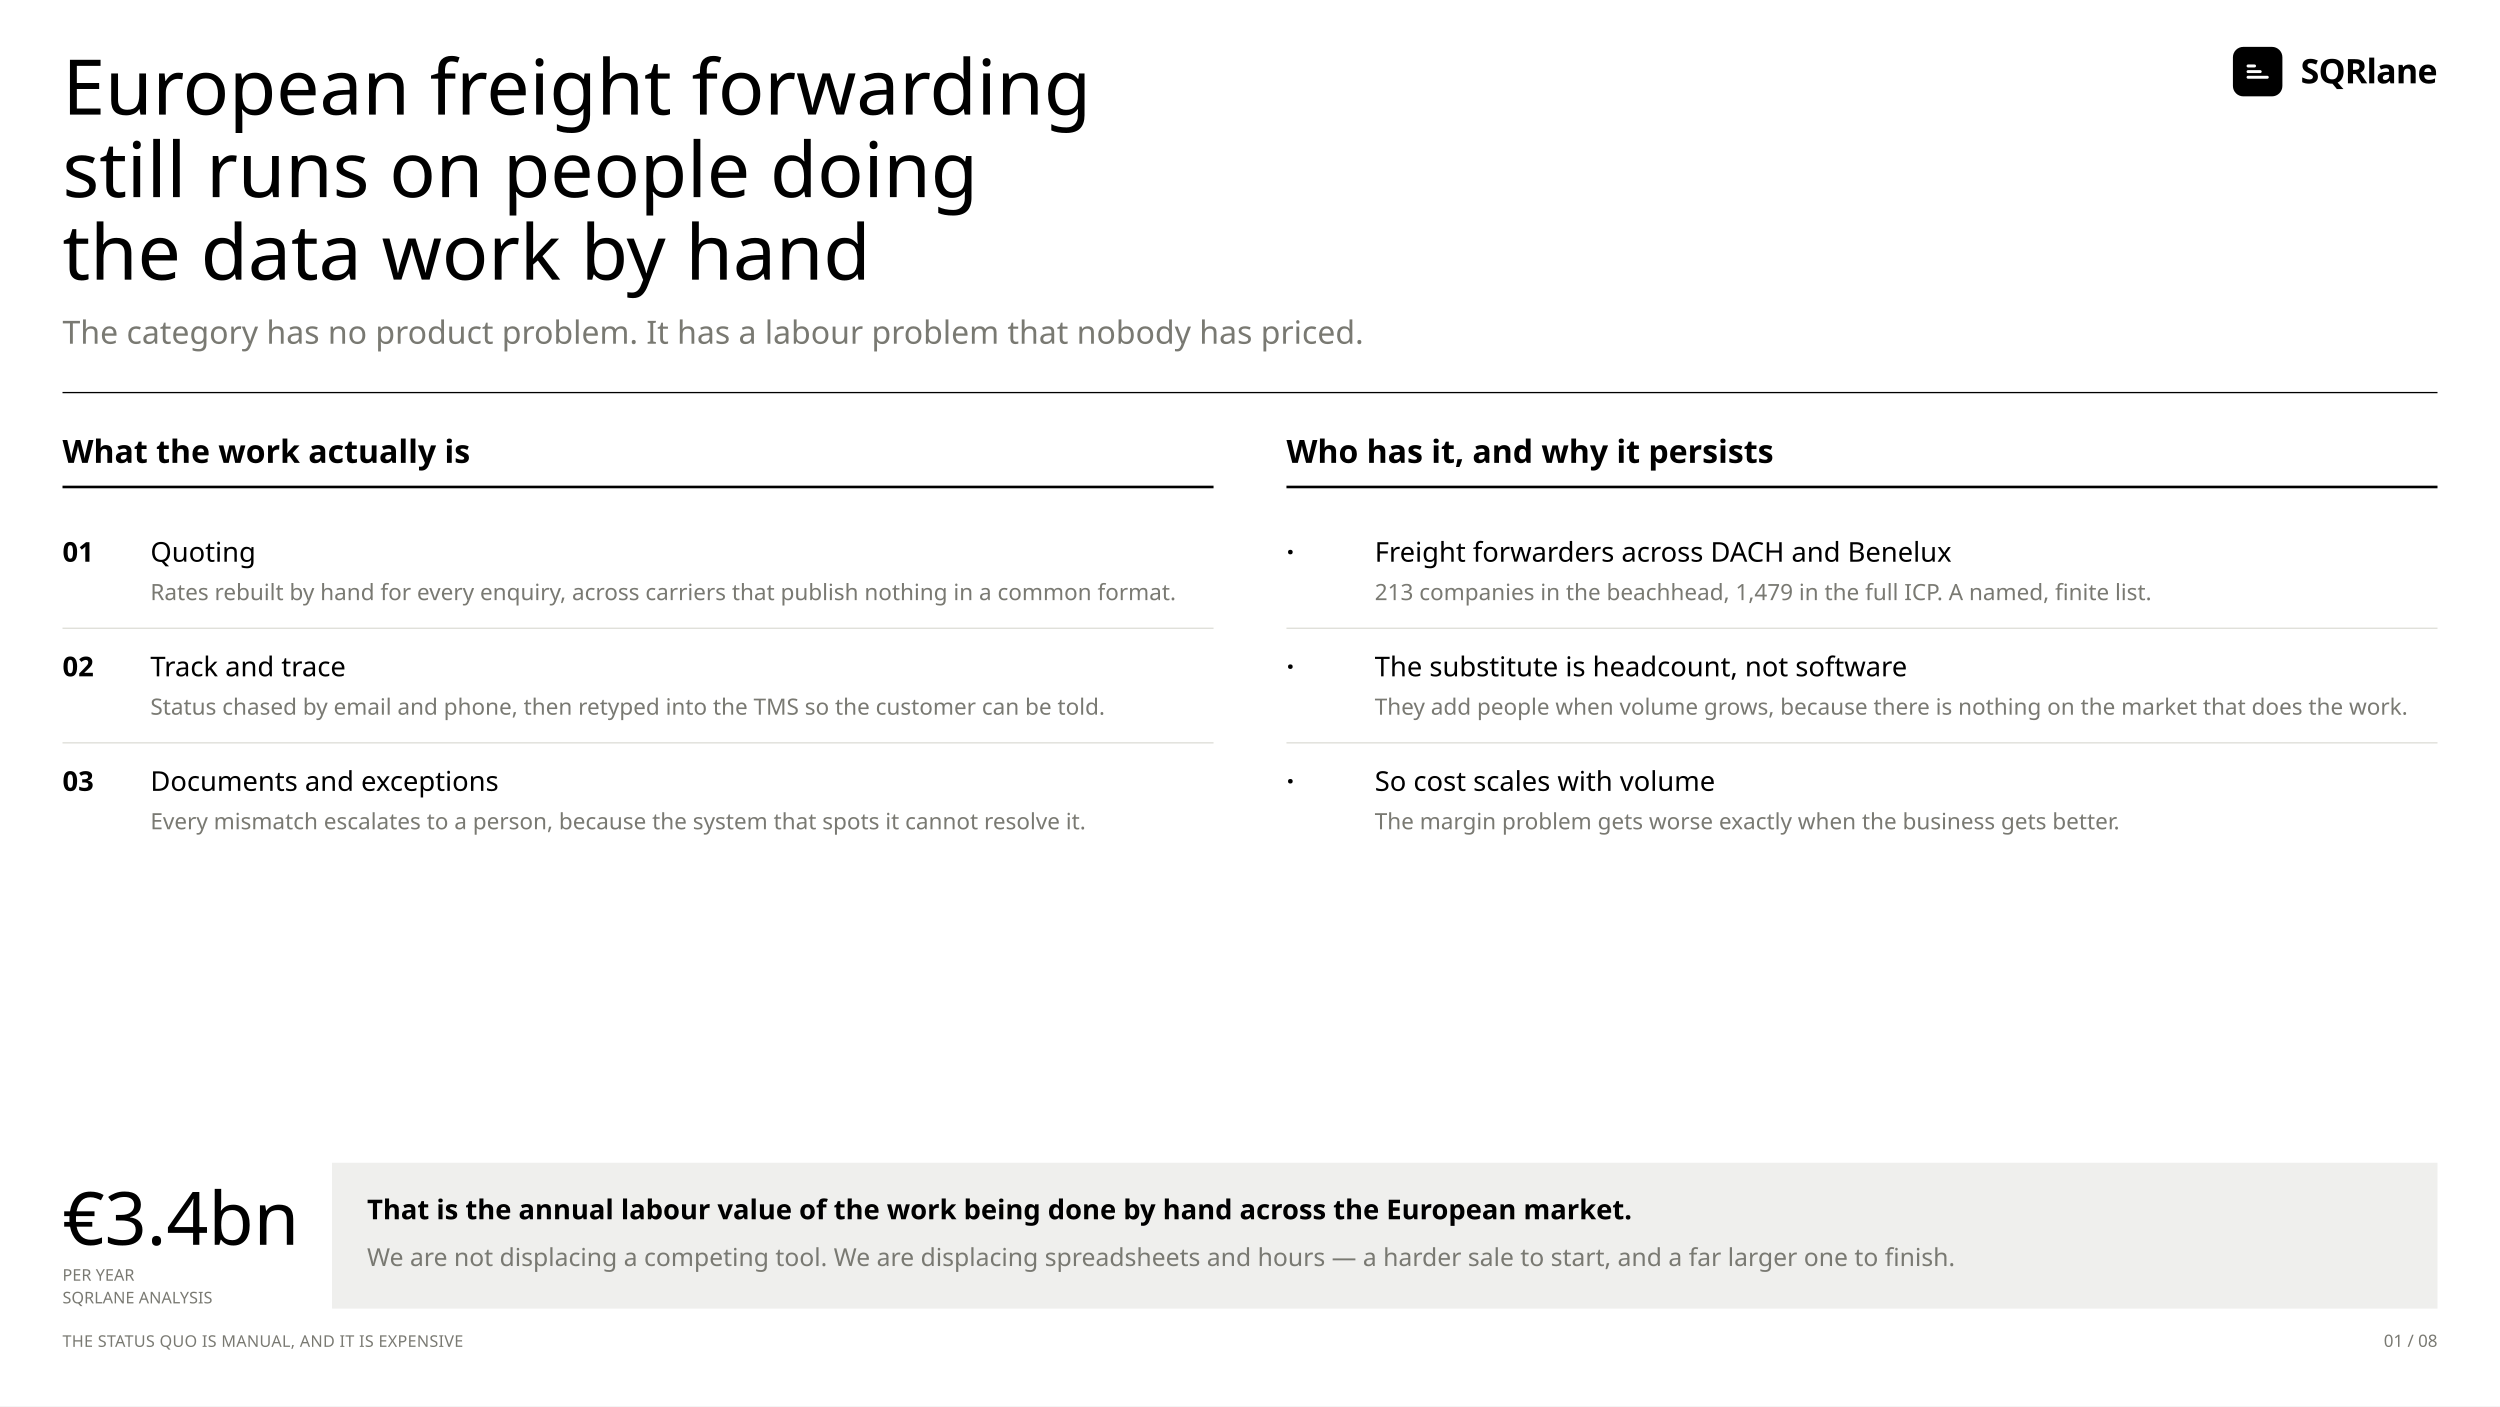
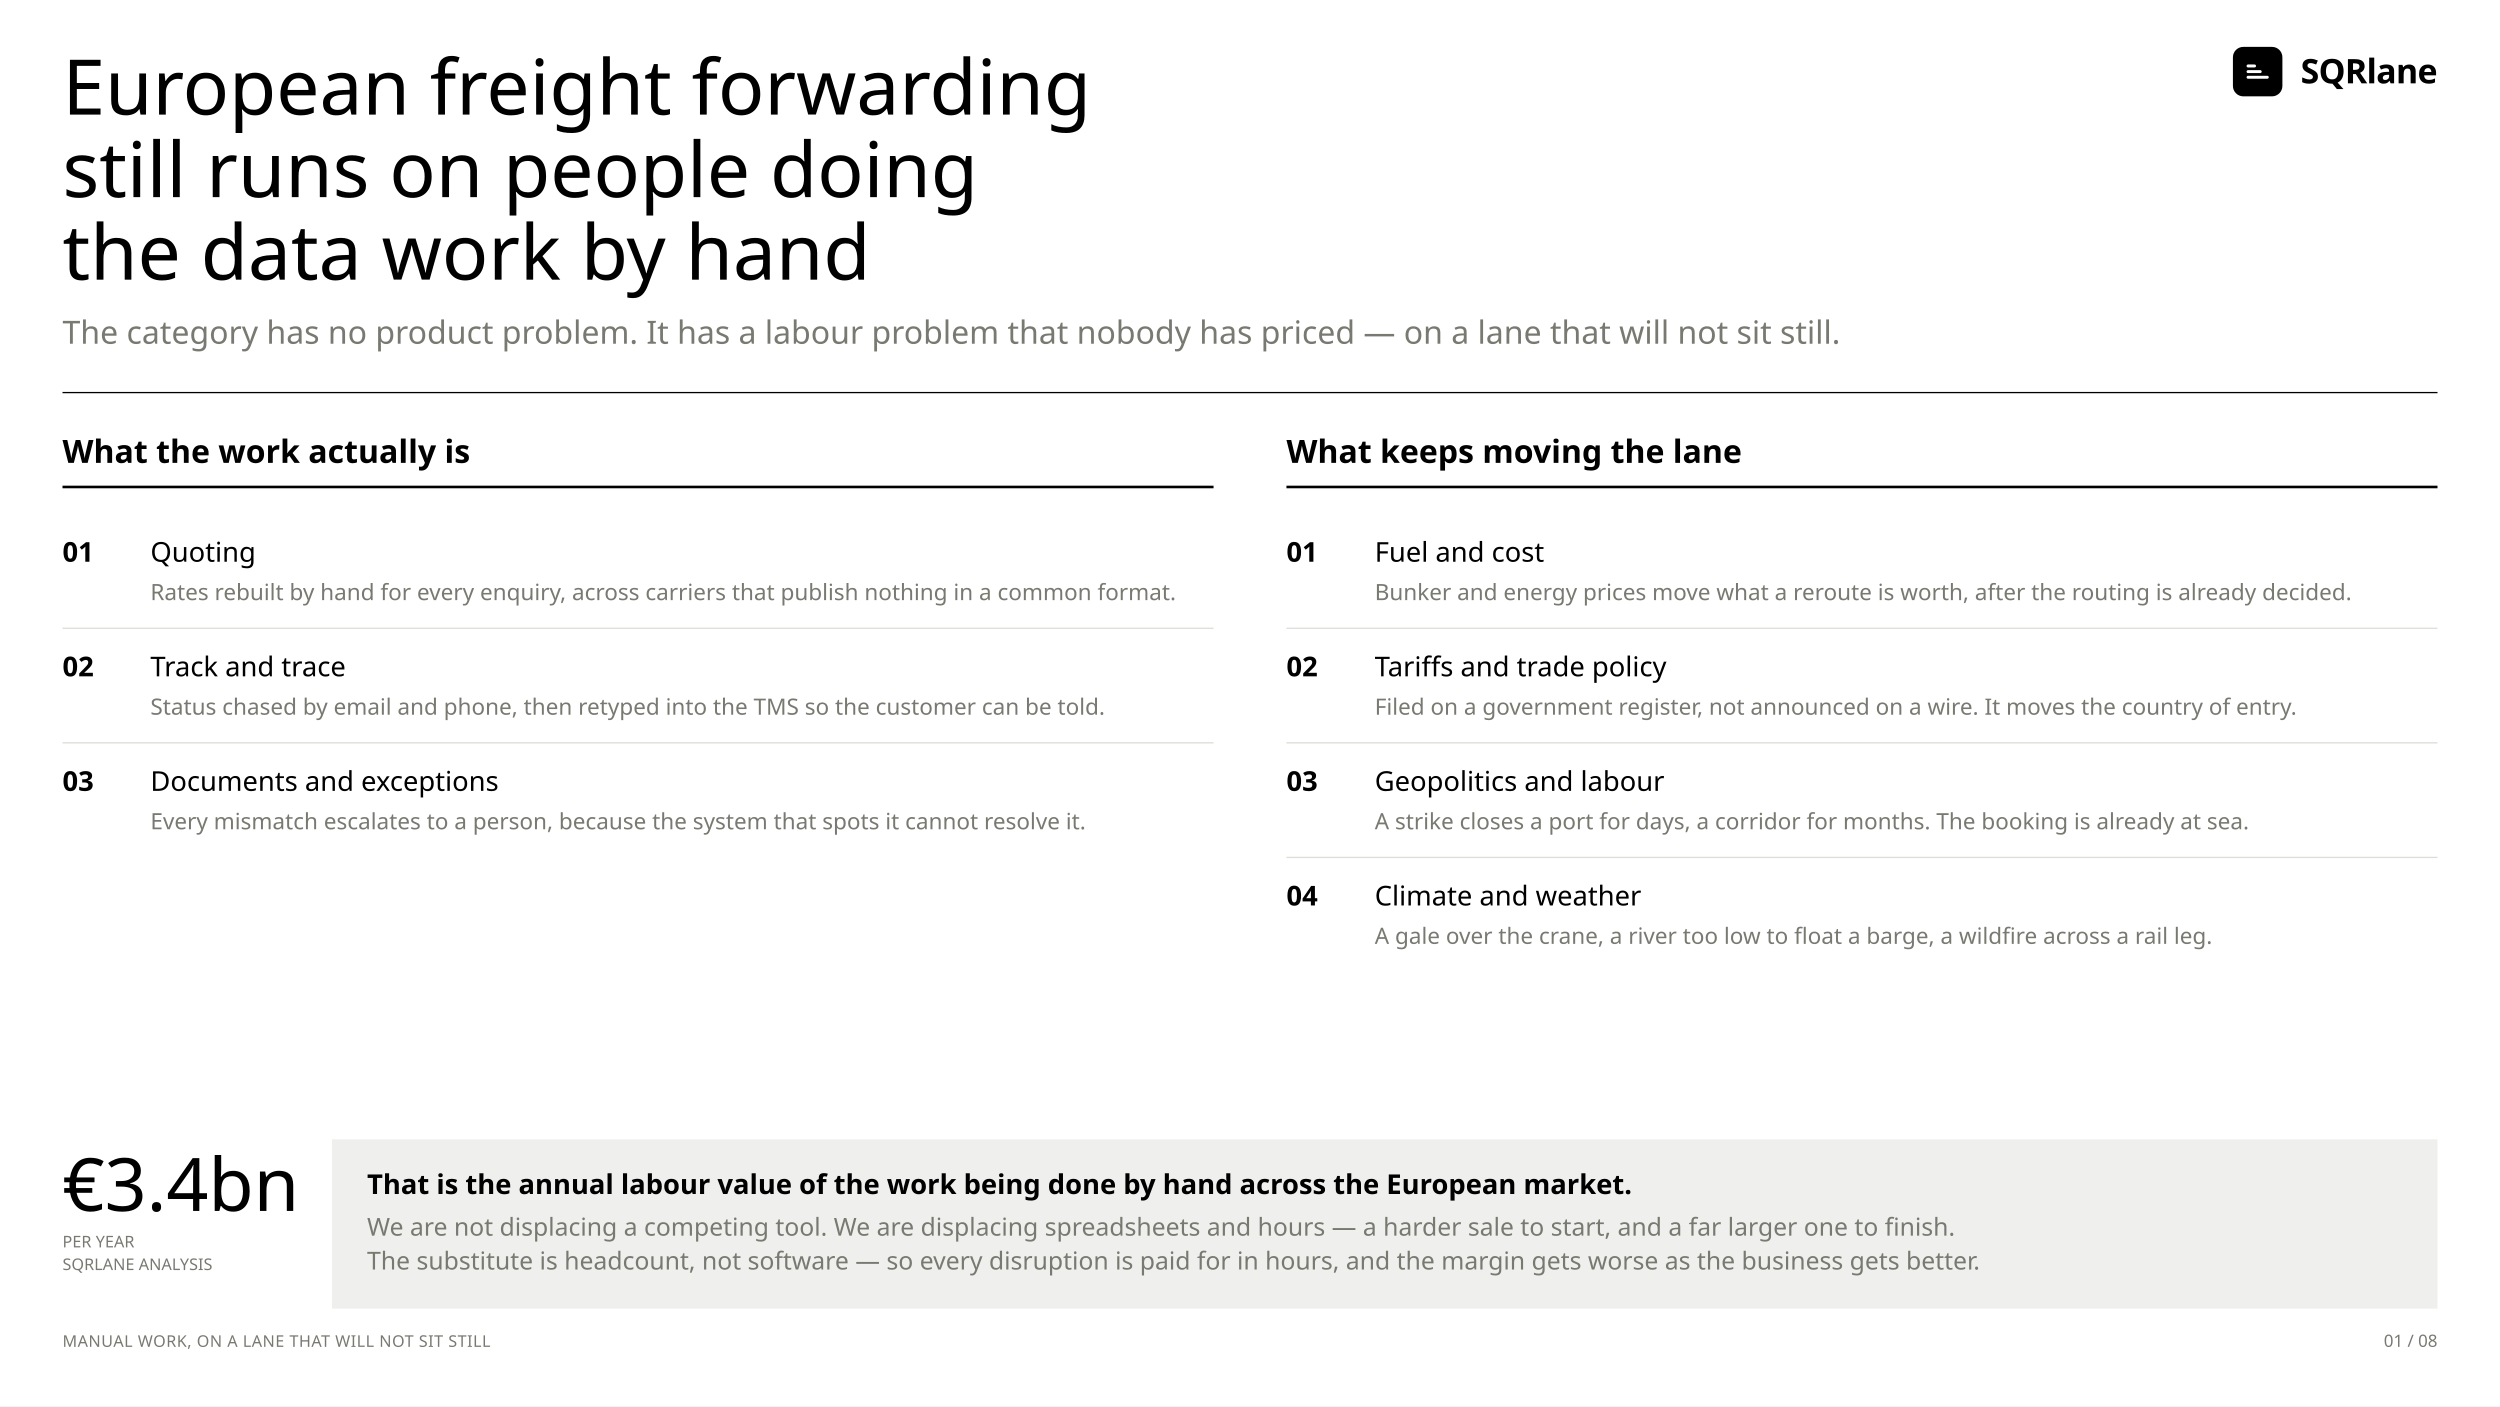
<svg xmlns="http://www.w3.org/2000/svg" width="1920" height="1080" viewBox="0 0 1920 1080" fill="none">
  <rect id="background" x="0" y="0" width="1920" height="1080" fill="#FFFFFF" />
  <g id="brand">
    <rect id="brand-mark" x="1714.88" y="36" width="38" height="38" rx="8" fill="#000000" />
    <path id="brand-lanes" d="M1726.50 59.34h14.77 M1726.50 55.00h9.34 M1726.50 50.66h4.99" stroke="#FFFFFF" stroke-width="2.28" stroke-linecap="round" />
    <text id="brand-wordmark" x="1766.88" y="64" font-family="Geist" font-size="26" font-weight="600" fill="#000000" letter-spacing="-0.520">SQRlane</text>
  </g>
  <g id="title">
    <text id="title-line-1" x="48" y="88" font-family="Geist" font-size="58.9" font-weight="400" fill="#000000">European freight forwarding</text>
    <text id="title-line-2" x="48" y="151.4" font-family="Geist" font-size="58.9" font-weight="400" fill="#000000">still runs on people doing</text>
    <text id="title-line-3" x="48" y="214.8" font-family="Geist" font-size="58.9" font-weight="400" fill="#000000">the data work by hand</text>
  </g>
-   <text id="subtitle" x="48" y="264" font-family="Geist" font-size="24.6" font-weight="400" fill="#797972">The category has no product problem. It has a labour problem that nobody has priced.</text>
+   <text id="subtitle" x="48" y="264" font-family="Geist" font-size="24.6" font-weight="400" fill="#797972">The category has no product problem. It has a labour problem that nobody has priced — on a lane that will not sit still.</text>
  <rect id="divider" x="48" y="301" width="1824" height="1" fill="#000000" />
  <g id="column-left">
    <text id="left-heading" x="48" y="355.5" font-family="Geist" font-size="24.6" font-weight="600" fill="#000000">What the work actually is</text>
    <rect id="left-heading-rule" x="48" y="373" width="884" height="2" fill="#000000" />
-     <rect id="left-row-rule-482" x="48" y="482" width="884" height="1" fill="#DDDDD6" />
-     <rect id="left-row-rule-570" x="48" y="570" width="884" height="1" fill="#DDDDD6" />
+     <rect id="left-row-rule-1" x="48" y="482" width="884" height="1" fill="#DDDDD6" />
+     <rect id="left-row-rule-2" x="48" y="570" width="884" height="1" fill="#DDDDD6" />
    <g id="left-row-1">
      <text id="left-row-1-marker" x="48" y="431.4" font-family="Geist" font-size="21" font-weight="600" fill="#000000">01</text>
      <text id="left-row-1-title" x="115.5" y="431.4" font-family="Geist" font-size="21" font-weight="400" fill="#000000">Quoting</text>
      <text id="left-row-1-body" x="115.5" y="460.9" font-family="Geist" font-size="17.3" font-weight="400" fill="#797972">Rates rebuilt by hand for every enquiry, across carriers that publish nothing in a common format.</text>
    </g>
    <g id="left-row-2">
      <text id="left-row-2-marker" x="48" y="519.4" font-family="Geist" font-size="21" font-weight="600" fill="#000000">02</text>
      <text id="left-row-2-title" x="115.5" y="519.4" font-family="Geist" font-size="21" font-weight="400" fill="#000000">Track and trace</text>
      <text id="left-row-2-body" x="115.5" y="548.9" font-family="Geist" font-size="17.3" font-weight="400" fill="#797972">Status chased by email and phone, then retyped into the TMS so the customer can be told.</text>
    </g>
    <g id="left-row-3">
      <text id="left-row-3-marker" x="48" y="607.4" font-family="Geist" font-size="21" font-weight="600" fill="#000000">03</text>
      <text id="left-row-3-title" x="115.5" y="607.4" font-family="Geist" font-size="21" font-weight="400" fill="#000000">Documents and exceptions</text>
      <text id="left-row-3-body" x="115.5" y="636.9" font-family="Geist" font-size="17.3" font-weight="400" fill="#797972">Every mismatch escalates to a person, because the system that spots it cannot resolve it.</text>
    </g>
  </g>
  <g id="column-right">
-     <text id="right-heading" x="988" y="355.5" font-family="Geist" font-size="24.6" font-weight="600" fill="#000000">Who has it, and why it persists</text>
+     <text id="right-heading" x="988" y="355.5" font-family="Geist" font-size="24.6" font-weight="600" fill="#000000">What keeps moving the lane</text>
    <rect id="right-heading-rule" x="988" y="373" width="884" height="2" fill="#000000" />
-     <rect id="right-row-rule-482" x="988" y="482" width="884" height="1" fill="#DDDDD6" />
-     <rect id="right-row-rule-570" x="988" y="570" width="884" height="1" fill="#DDDDD6" />
+     <rect id="right-row-rule-1" x="988" y="482" width="884" height="1" fill="#DDDDD6" />
+     <rect id="right-row-rule-2" x="988" y="570" width="884" height="1" fill="#DDDDD6" />
+     <rect id="right-row-rule-3" x="988" y="658" width="884" height="1" fill="#DDDDD6" />
    <g id="right-row-1">
-       <text id="right-row-1-marker" x="988" y="431.4" font-family="Geist" font-size="21" font-weight="600" fill="#000000">·</text>
-       <text id="right-row-1-title" x="1055.8" y="431.4" font-family="Geist" font-size="21" font-weight="400" fill="#000000">Freight forwarders across DACH and Benelux</text>
-       <text id="right-row-1-body" x="1055.8" y="460.9" font-family="Geist" font-size="17.3" font-weight="400" fill="#797972">213 companies in the beachhead, 1,479 in the full ICP. A named, finite list.</text>
+       <text id="right-row-1-marker" x="988" y="431.4" font-family="Geist" font-size="21" font-weight="600" fill="#000000">01</text>
+       <text id="right-row-1-title" x="1055.8" y="431.4" font-family="Geist" font-size="21" font-weight="400" fill="#000000">Fuel and cost</text>
+       <text id="right-row-1-body" x="1055.8" y="460.9" font-family="Geist" font-size="17.3" font-weight="400" fill="#797972">Bunker and energy prices move what a reroute is worth, after the routing is already decided.</text>
    </g>
    <g id="right-row-2">
-       <text id="right-row-2-marker" x="988" y="519.4" font-family="Geist" font-size="21" font-weight="600" fill="#000000">·</text>
-       <text id="right-row-2-title" x="1055.8" y="519.4" font-family="Geist" font-size="21" font-weight="400" fill="#000000">The substitute is headcount, not software</text>
-       <text id="right-row-2-body" x="1055.8" y="548.9" font-family="Geist" font-size="17.3" font-weight="400" fill="#797972">They add people when volume grows, because there is nothing on the market that does the work.</text>
+       <text id="right-row-2-marker" x="988" y="519.4" font-family="Geist" font-size="21" font-weight="600" fill="#000000">02</text>
+       <text id="right-row-2-title" x="1055.8" y="519.4" font-family="Geist" font-size="21" font-weight="400" fill="#000000">Tariffs and trade policy</text>
+       <text id="right-row-2-body" x="1055.8" y="548.9" font-family="Geist" font-size="17.3" font-weight="400" fill="#797972">Filed on a government register, not announced on a wire. It moves the country of entry.</text>
    </g>
    <g id="right-row-3">
-       <text id="right-row-3-marker" x="988" y="607.4" font-family="Geist" font-size="21" font-weight="600" fill="#000000">·</text>
-       <text id="right-row-3-title" x="1055.8" y="607.4" font-family="Geist" font-size="21" font-weight="400" fill="#000000">So cost scales with volume</text>
-       <text id="right-row-3-body" x="1055.8" y="636.9" font-family="Geist" font-size="17.3" font-weight="400" fill="#797972">The margin problem gets worse exactly when the business gets better.</text>
+       <text id="right-row-3-marker" x="988" y="607.4" font-family="Geist" font-size="21" font-weight="600" fill="#000000">03</text>
+       <text id="right-row-3-title" x="1055.8" y="607.4" font-family="Geist" font-size="21" font-weight="400" fill="#000000">Geopolitics and labour</text>
+       <text id="right-row-3-body" x="1055.8" y="636.9" font-family="Geist" font-size="17.3" font-weight="400" fill="#797972">A strike closes a port for days, a corridor for months. The booking is already at sea.</text>
+     </g>
+     <g id="right-row-4">
+       <text id="right-row-4-marker" x="988" y="695.4" font-family="Geist" font-size="21" font-weight="600" fill="#000000">04</text>
+       <text id="right-row-4-title" x="1055.8" y="695.4" font-family="Geist" font-size="21" font-weight="400" fill="#000000">Climate and weather</text>
+       <text id="right-row-4-body" x="1055.8" y="724.9" font-family="Geist" font-size="17.3" font-weight="400" fill="#797972">A gale over the crane, a river too low to float a barge, a wildfire across a rail leg.</text>
    </g>
  </g>
  <g id="figure">
-     <text id="figure-value" x="48" y="956" font-family="Geist" font-size="56.5" font-weight="400" fill="#000000">€3.4bn</text>
-     <text id="figure-label-1" x="48" y="983.6" font-family="Geist" font-size="12.4" font-weight="400" fill="#797972" letter-spacing="0.049">PER YEAR</text>
-     <text id="figure-label-2" x="48" y="1001" font-family="Geist" font-size="12.4" font-weight="400" fill="#797972" letter-spacing="0.049">SQRLANE ANALYSIS</text>
+     <text id="figure-value" x="48" y="930" font-family="Geist" font-size="56.5" font-weight="400" fill="#000000">€3.4bn</text>
+     <text id="figure-label-1" x="48" y="958" font-family="Geist" font-size="12.4" font-weight="400" fill="#797972" letter-spacing="0.049">PER YEAR</text>
+     <text id="figure-label-2" x="48" y="975.4" font-family="Geist" font-size="12.4" font-weight="400" fill="#797972" letter-spacing="0.049">SQRLANE ANALYSIS</text>
  </g>
  <g id="panel">
-     <rect id="panel-fill" x="255" y="893" width="1617" height="112" fill="#EFEFED" />
-     <text id="panel-lead" x="281.9" y="936.4" font-family="Geist" font-size="21" font-weight="600" fill="#000000">That is the annual labour value of the work being done by hand across the European market.</text>
-     <text id="panel-note" x="281.9" y="972.3" font-family="Geist" font-size="19" font-weight="400" fill="#797972">We are not displacing a competing tool. We are displacing spreadsheets and hours — a harder sale to start, and a far larger one to finish.</text>
+     <rect id="panel-fill" x="255" y="875" width="1617" height="130" fill="#EFEFED" />
+     <text id="panel-lead" x="281.9" y="917" font-family="Geist" font-size="21" font-weight="600" fill="#000000">That is the annual labour value of the work being done by hand across the European market.</text>
+     <text id="panel-note-1-1" x="281.9" y="949" font-family="Geist" font-size="19" font-weight="400" fill="#797972">We are not displacing a competing tool. We are displacing spreadsheets and hours — a harder sale to start, and a far larger one to finish.</text>
+     <text id="panel-note-2-1" x="281.9" y="975" font-family="Geist" font-size="19" font-weight="400" fill="#797972">The substitute is headcount, not software — so every disruption is paid for in hours, and the margin gets worse as the business gets better.</text>
  </g>
  <g id="footer">
-     <text id="footer-kicker" x="48" y="1034.4" font-family="Geist" font-size="12.4" font-weight="400" fill="#797972" letter-spacing="0.223">THE STATUS QUO IS MANUAL, AND IT IS EXPENSIVE</text>
+     <text id="footer-kicker" x="48" y="1034.4" font-family="Geist" font-size="12.4" font-weight="400" fill="#797972" letter-spacing="0.376">MANUAL WORK, ON A LANE THAT WILL NOT SIT STILL</text>
    <text id="footer-page" x="1872" y="1034.4" font-family="Geist" font-size="13.1" font-weight="400" fill="#797972" letter-spacing="-0.064" text-anchor="end">01 / 08</text>
  </g>
</svg>
